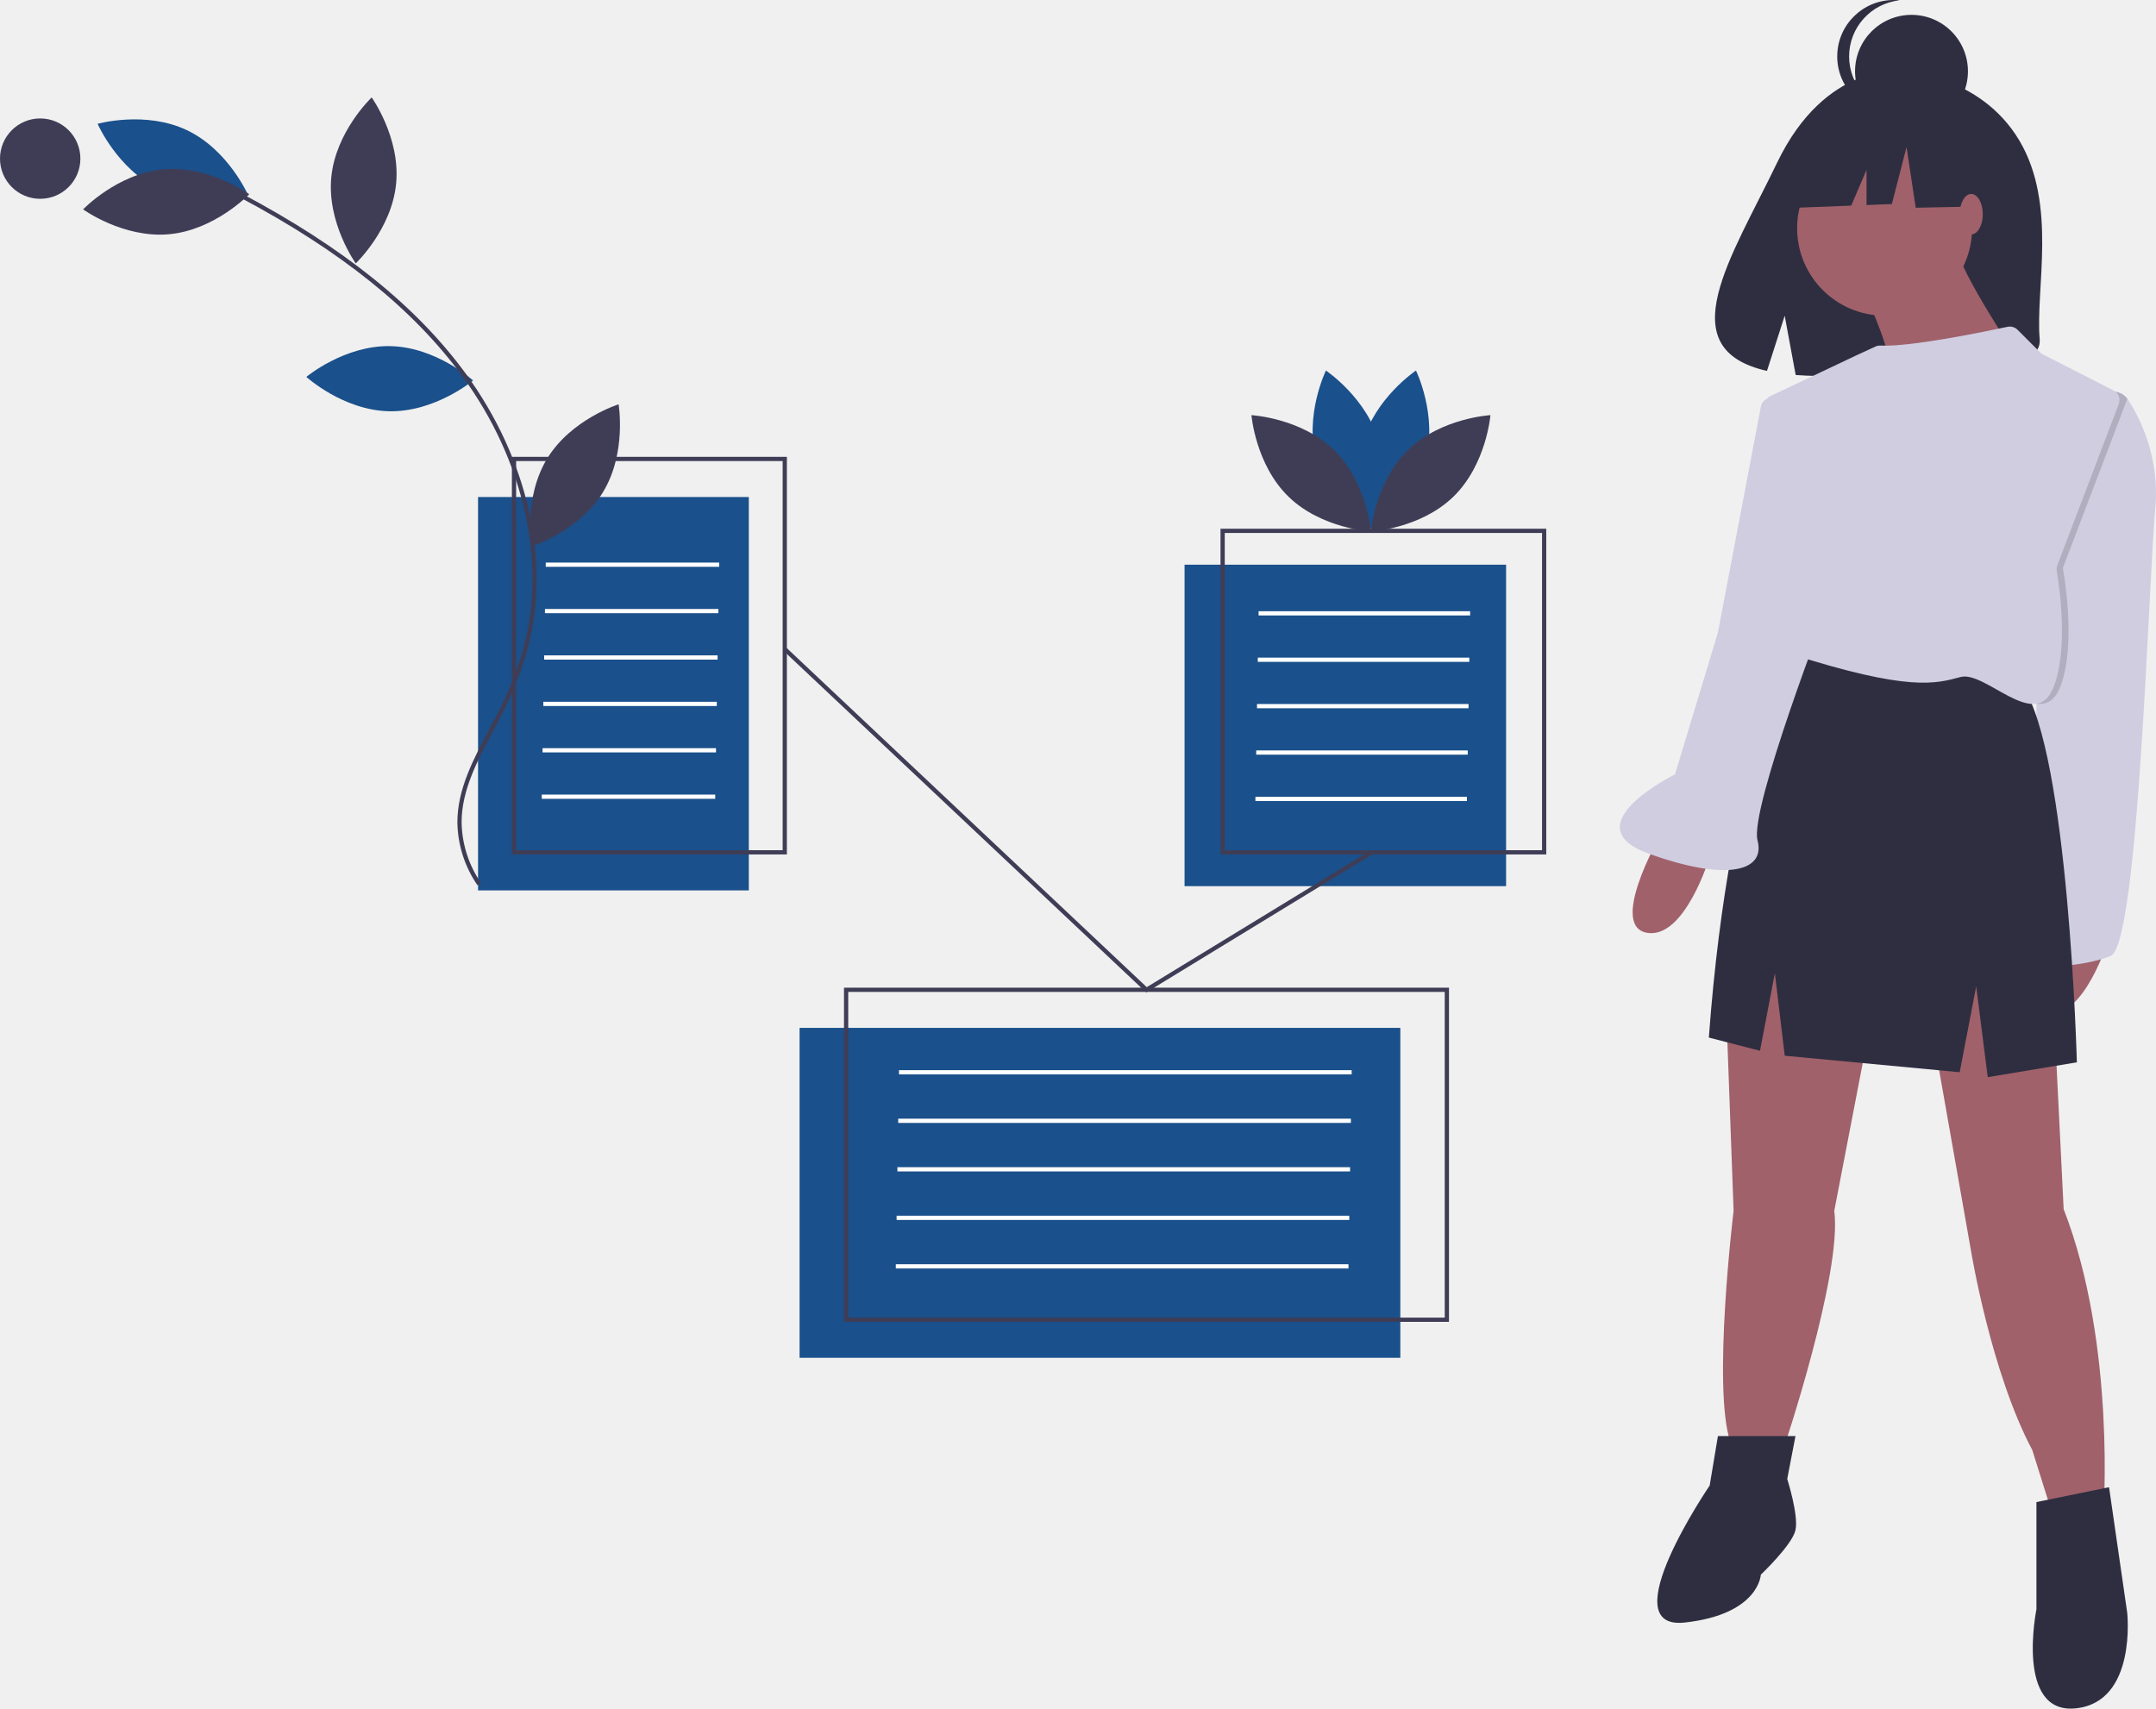
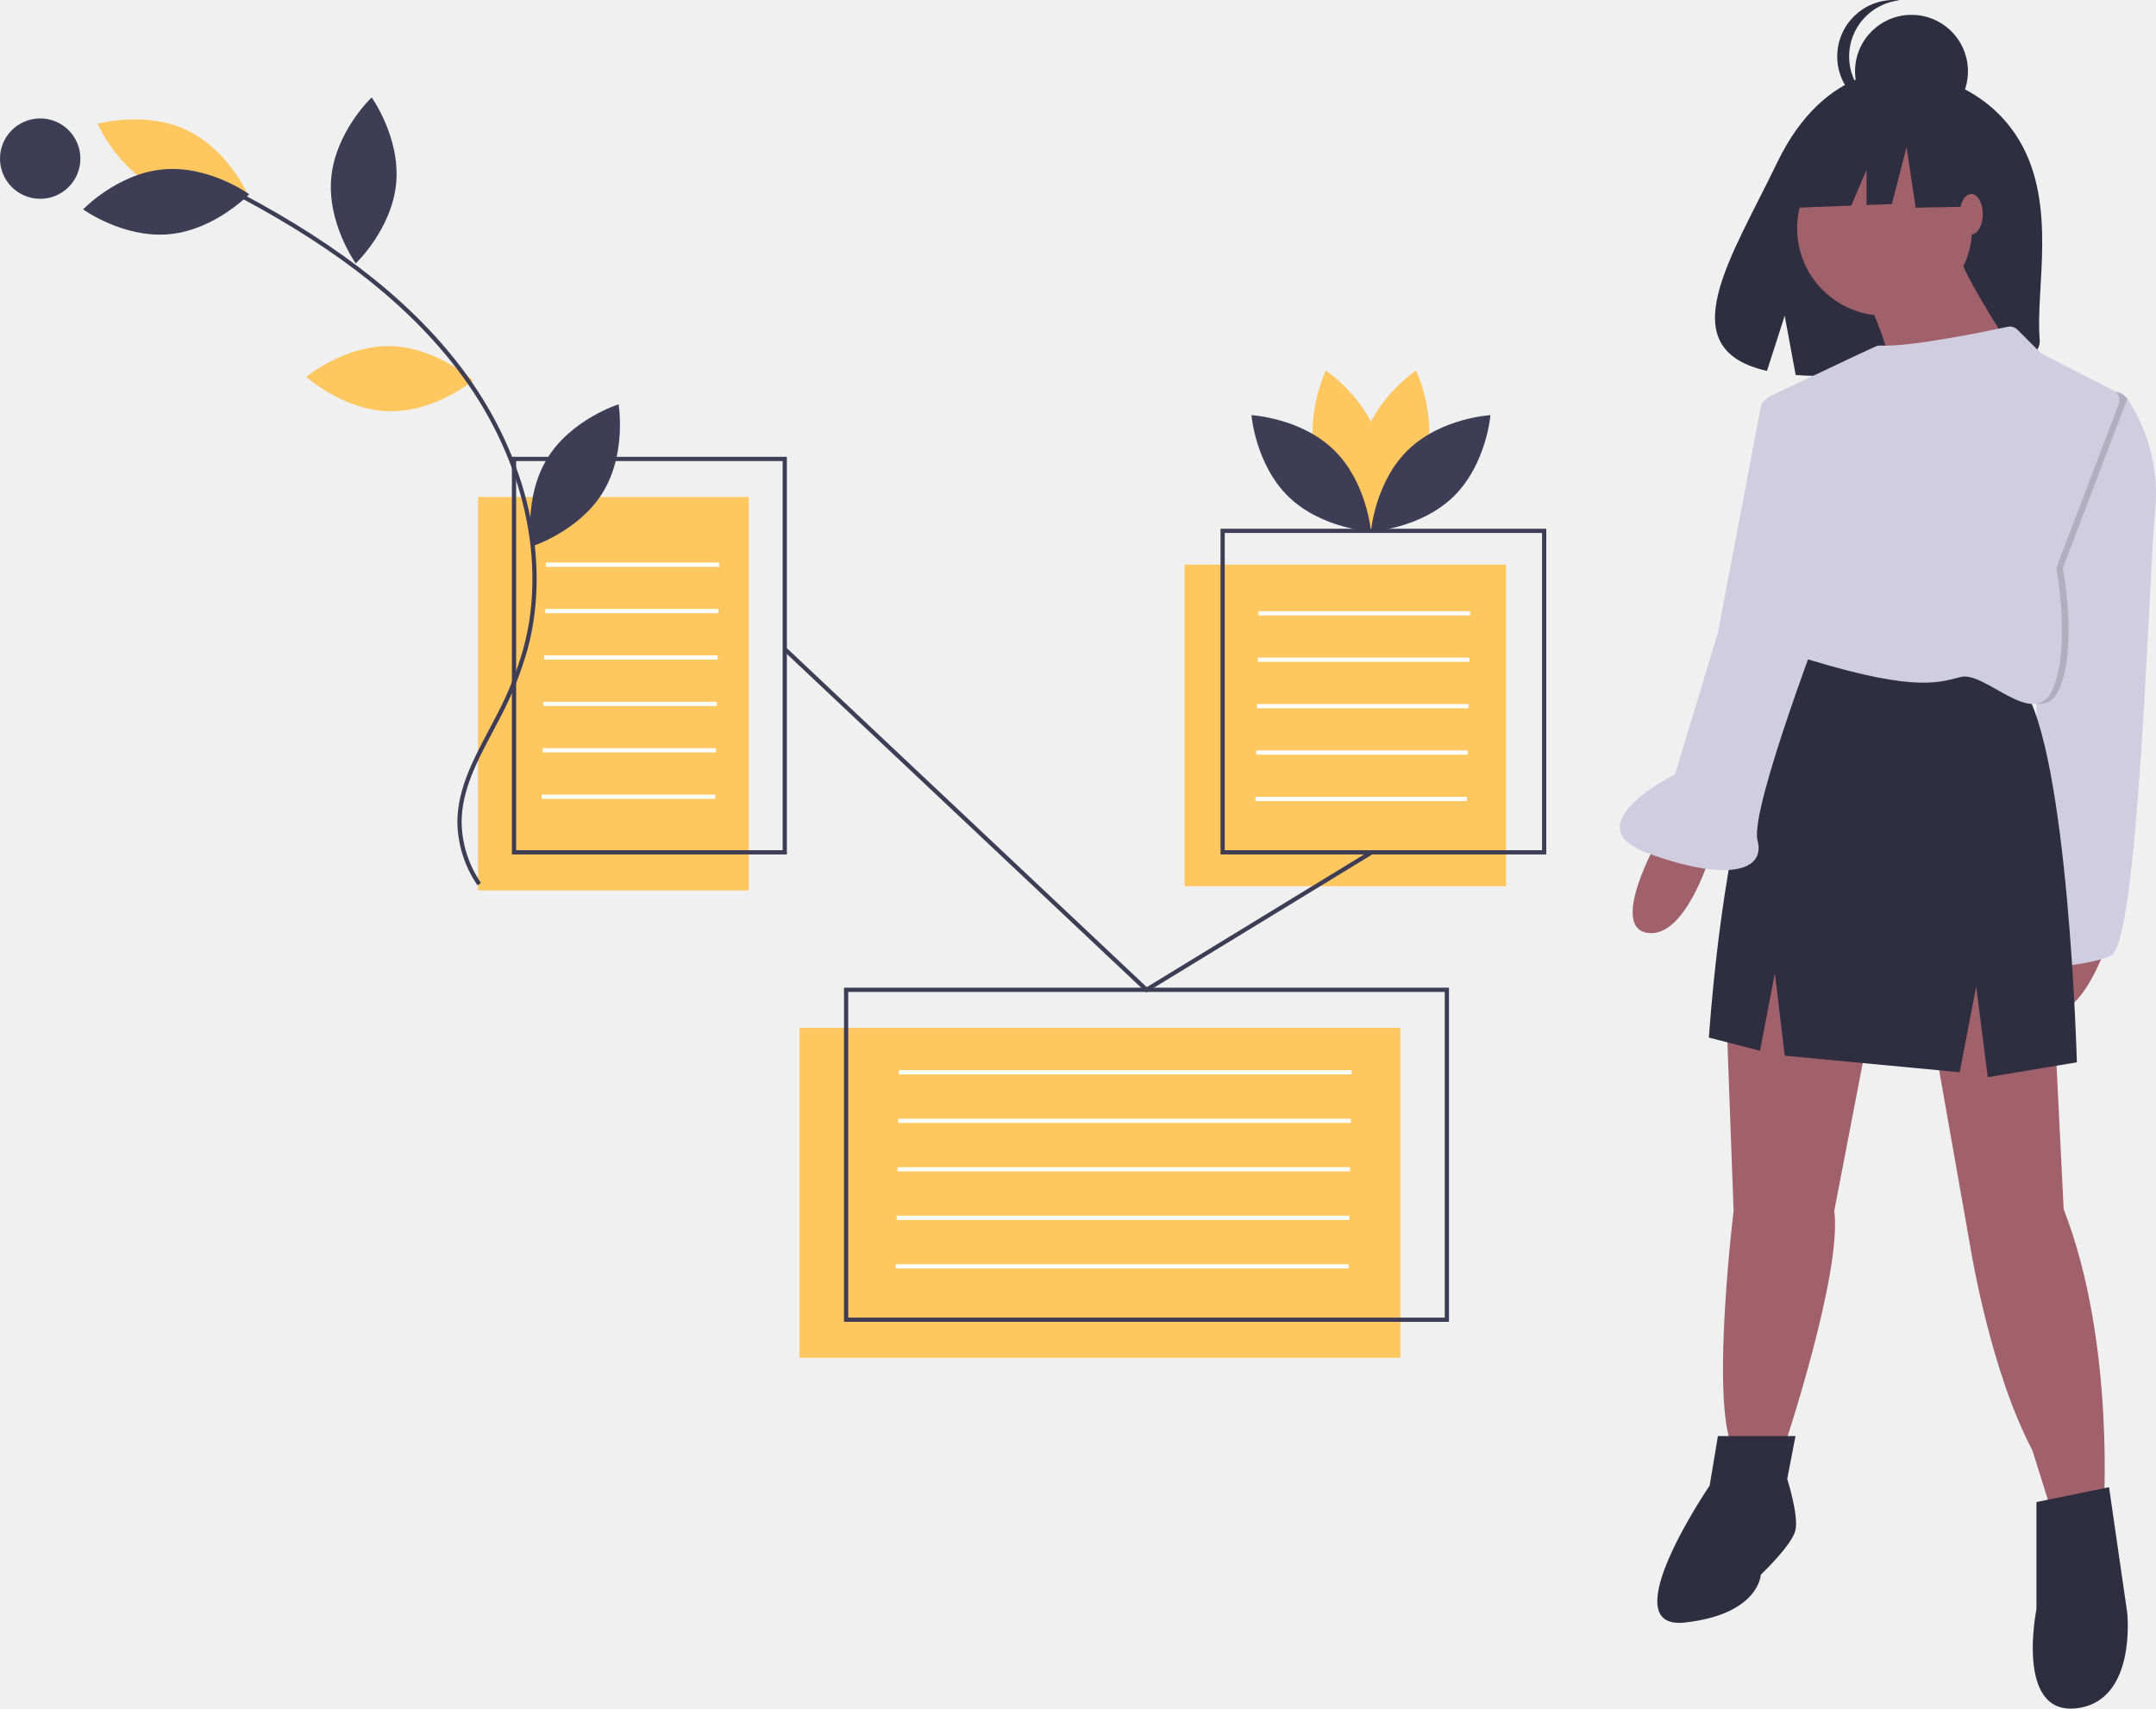
<svg xmlns="http://www.w3.org/2000/svg" id="eaf12ff7-9aea-44ad-af08-a969a429ad47" data-name="Layer 1" width="1019.246" height="807.88" viewBox="0 0 1019.246 807.88">
-   <rect x="560" y="267" width="152" height="152" fill="#1a508b" />
-   <rect x="378" y="486" width="284" height="156" fill="#1a508b" />
-   <rect x="226" y="235" width="128" height="186" fill="#1a508b" />
-   <path d="M764.35,263.337c-5.685,21.015-25.158,34.031-25.158,34.031s-10.255-21.057-4.57-42.073S759.78,221.264,759.78,221.264,770.035,242.322,764.35,263.337Z" transform="translate(-90.37698 -46.06012)" fill="#1a508b" />
-   <path d="M712.632,263.337c5.685,21.015,25.158,34.031,25.158,34.031s10.255-21.057,4.57-42.073-25.158-34.031-25.158-34.031S706.947,242.322,712.632,263.337Z" transform="translate(-90.37698 -46.06012)" fill="#1a508b" />
+   <rect x="560" y="267" width="152" height="152" fill="#ffc75f" />
+   <rect x="378" y="486" width="284" height="156" fill="#ffc75f" />
+   <rect x="226" y="235" width="128" height="186" fill="#ffc75f" />
+   <path d="M764.35,263.337c-5.685,21.015-25.158,34.031-25.158,34.031s-10.255-21.057-4.57-42.073S759.78,221.264,759.78,221.264,770.035,242.322,764.35,263.337Z" transform="translate(-90.37698 -46.06012)" fill="#ffc75f" />
+   <path d="M712.632,263.337c5.685,21.015,25.158,34.031,25.158,34.031s10.255-21.057,4.57-42.073-25.158-34.031-25.158-34.031S706.947,242.322,712.632,263.337Z" transform="translate(-90.37698 -46.06012)" fill="#ffc75f" />
  <path d="M720.986,258.821c15.6,15.186,17.505,38.53,17.505,38.53s-23.387-1.277-38.987-16.463-17.505-38.53-17.505-38.53S705.386,243.635,720.986,258.821Z" transform="translate(-90.37698 -46.06012)" fill="#3f3d56" />
  <path d="M755.996,258.821c-15.6,15.186-17.505,38.53-17.505,38.53s23.387-1.277,38.987-16.463,17.505-38.53,17.505-38.53S771.596,243.635,755.996,258.821Z" transform="translate(-90.37698 -46.06012)" fill="#3f3d56" />
-   <path d="M274.948,209.721c21.766.467,39.08,16.24,39.08,16.24s-17.975,15.016-39.741,14.549-39.08-16.24-39.08-16.24S253.183,209.254,274.948,209.721Z" transform="translate(-90.37698 -46.06012)" fill="#1a508b" />
-   <path d="M165.521,135.423c19.664,9.342,42.213,3.007,42.213,3.007s-9.334-21.482-28.998-30.824-42.213-3.007-42.213-3.007S145.857,126.081,165.521,135.423Z" transform="translate(-90.37698 -46.06012)" fill="#1a508b" />
+   <path d="M274.948,209.721c21.766.467,39.08,16.24,39.08,16.24s-17.975,15.016-39.741,14.549-39.08-16.24-39.08-16.24S253.183,209.254,274.948,209.721Z" transform="translate(-90.37698 -46.06012)" fill="#ffc75f" />
+   <path d="M165.521,135.423c19.664,9.342,42.213,3.007,42.213,3.007s-9.334-21.482-28.998-30.824-42.213-3.007-42.213-3.007S145.857,126.081,165.521,135.423Z" transform="translate(-90.37698 -46.06012)" fill="#ffc75f" />
  <path d="M167.52,126.139c21.68-1.981,40.657,11.747,40.657,11.747s-16.174,16.941-37.855,18.922-40.657-11.747-40.657-11.747S145.839,128.12,167.52,126.139Z" transform="translate(-90.37698 -46.06012)" fill="#3f3d56" />
  <path d="M246.994,129.893C244.916,151.564,258.559,170.602,258.559,170.602s17.013-16.098,19.091-37.77-11.565-40.709-11.565-40.709S249.072,108.221,246.994,129.893Z" transform="translate(-90.37698 -46.06012)" fill="#3f3d56" />
  <path d="M349.098,262.803c-11.372,18.565-7.459,41.658-7.459,41.658s22.349-7.007,33.721-25.572,7.459-41.658,7.459-41.658S360.47,244.238,349.098,262.803Z" transform="translate(-90.37698 -46.06012)" fill="#3f3d56" />
  <path d="M316.108,464.651l1.657-1.12a51.919,51.919,0,0,1-9.163-28.792c.046-15.058,7.442-28.985,14.595-42.454,1.328-2.5,2.651-4.992,3.924-7.482a163.335,163.335,0,0,0,12.704-31.893c11.095-41.23.171-89.874-29.219-130.122-23.315-31.929-58.072-59.849-106.254-85.355l-.936,1.768c47.908,25.361,82.441,53.089,105.574,84.768,29.037,39.764,39.842,87.772,28.903,128.423a161.394,161.394,0,0,1-12.553,31.502c-1.269,2.481-2.587,4.963-3.91,7.455-7.267,13.684-14.781,27.833-14.829,43.386A53.937,53.937,0,0,0,316.108,464.651Z" transform="translate(-90.37698 -46.06012)" fill="#3f3d56" />
  <circle cx="19" cy="75" r="19" fill="#3f3d56" />
  <path d="M462.377,450.06h-130v-188h130Zm-128-2h126v-184h-126Z" transform="translate(-90.37698 -46.06012)" fill="#3f3d56" />
  <rect x="258" y="266" width="82" height="2" fill="#fff" />
  <rect x="257.623" y="287.94" width="82" height="2" fill="#fff" />
  <rect x="257.246" y="309.88" width="82" height="2" fill="#fff" />
  <rect x="256.869" y="331.82" width="82" height="2" fill="#fff" />
  <rect x="256.492" y="353.76" width="82" height="2" fill="#fff" />
  <rect x="256.115" y="375.699" width="82" height="2" fill="#fff" />
  <rect x="425" y="506" width="214" height="2" fill="#fff" />
  <rect x="424.623" y="528.94" width="214" height="2" fill="#fff" />
  <rect x="424.246" y="551.88" width="214" height="2" fill="#fff" />
  <rect x="423.869" y="574.82" width="214" height="2" fill="#fff" />
  <rect x="423.492" y="597.76" width="214" height="2" fill="#fff" />
  <rect x="595" y="289" width="100" height="2" fill="#fff" />
  <rect x="594.623" y="310.94" width="100" height="2" fill="#fff" />
  <rect x="594.246" y="332.88" width="100" height="2" fill="#fff" />
  <rect x="593.869" y="354.82" width="100" height="2" fill="#fff" />
  <rect x="593.492" y="376.76" width="100" height="2" fill="#fff" />
  <path d="M775.377,671.06h-286v-158h286Zm-284-2h282v-154h-282Z" transform="translate(-90.37698 -46.06012)" fill="#3f3d56" />
  <polygon points="541.87 469.251 541.314 468.728 370.314 307.632 371.686 306.176 542.13 466.749 647.911 402.146 648.954 403.854 541.87 469.251" fill="#3f3d56" />
  <path d="M821.377,450.06h-154v-154h154Zm-152-2h150v-150h-150Z" transform="translate(-90.37698 -46.06012)" fill="#3f3d56" />
  <path d="M1045.079,112.596c-18.654-31.52-55.56-32.989-55.56-32.989s-35.963-4.599-59.032,43.406c-21.503,44.745-51.18,87.946-4.778,98.421l8.382-26.087,5.191,28.029a181.558,181.558,0,0,0,19.854.339c49.693-1.604,97.017.469,95.494-17.362C1052.602,182.649,1063.028,142.925,1045.079,112.596Z" transform="translate(-90.37698 -46.06012)" fill="#2f2e41" />
  <path d="M1063.241,480.865s-23.406,41.35-5.461,44.471,29.648-35.889,29.648-35.889Z" transform="translate(-90.37698 -46.06012)" fill="#a0616a" />
  <path d="M1109.272,286.595c-3.121,32.768-7.802,205.972-21.065,211.434s-35.109,5.461-35.109,5.461V350.572s5.461-106.887,24.966-119.37h11.282a8.41,8.41,0,0,1,6.749,3.386c.102.133.195.273.289.414C1101.455,242.756,1111.636,261.762,1109.272,286.595Z" transform="translate(-90.37698 -46.06012)" fill="#d0cde1" />
  <path d="M906.811,533.528l3.121,85.042s-10.143,83.481-1.56,109.228l24.966,3.901s28.087-83.481,24.186-113.129l16.384-85.042-41.35-52.273Z" transform="translate(-90.37698 -46.06012)" fill="#a0616a" />
  <path d="M1001.995,503.881l3.901,41.35,16.384,92.844s9.362,56.954,28.867,93.624l12.483,39.79,21.065-7.802s6.242-81.921-18.725-145.897l-3.901-78.8-26.527-44.471Z" transform="translate(-90.37698 -46.06012)" fill="#a0616a" />
  <path d="M1046.466,370.467,939.579,350.182S908.371,399.334,898.229,536.649l24.186,6.242,7.022-36.669,4.681,39.01,82.701,7.802,7.802-40.57,5.461,42.911,42.131-7.022S1068.312,401.675,1046.466,370.467Z" transform="translate(-90.37698 -46.06012)" fill="#2f2e41" />
  <path d="M939.189,725.067H902.52l-3.901,23.406s-46.812,68.657-11.703,64.756,35.889-22.626,35.889-22.626,14.824-14.044,16.384-21.065-3.901-24.186-3.901-24.186Z" transform="translate(-90.37698 -46.06012)" fill="#2f2e41" />
  <path d="M1087.427,749.253l-34.329,7.022v50.713s-10.143,49.933,18.725,46.812,24.186-45.251,24.186-45.251Z" transform="translate(-90.37698 -46.06012)" fill="#2f2e41" />
  <circle cx="890.943" cy="107.902" r="41.35" fill="#a0616a" />
  <path d="M973.518,188.29s12.483,27.307,9.362,31.988,62.416-3.121,62.416-3.121-29.648-44.471-29.648-53.834Z" transform="translate(-90.37698 -46.06012)" fill="#a0616a" />
  <path d="M874.433,442.635s-23.406,41.35-5.461,44.471S898.619,451.217,898.619,451.217Z" transform="translate(-90.37698 -46.06012)" fill="#a0616a" />
  <path d="M1065.581,314.683s7.022,36.669-1.56,56.954c-2.559,6.047-6.437,7.724-10.923,7.178V350.572s5.461-106.887,24.966-119.37h11.282a8.41,8.41,0,0,1,6.749,3.386Z" transform="translate(-90.37698 -46.06012)" opacity="0.15" />
  <path d="M1039.44,200.587c-10.208,2.187-46.199,9.627-59.99,8.867a5.193,5.193,0,0,0-2.469.464l-8.924,4.119L927.28,233.352a5.162,5.162,0,0,0-2.838,5.747l14.674,68.479a5.153,5.153,0,0,1-2.706,5.682c-11.924,6.022-47.113,26.802.439,41.992,56.174,17.945,68.657,14.044,80.36,10.923s35.109,25.747,43.691,5.461c7.6-17.963,2.964-48.773,1.803-55.592a5.139,5.139,0,0,1,.266-2.697l29.05-76.256a5.162,5.162,0,0,0-2.478-6.436l-33.375-17.028a5.163,5.163,0,0,1-1.304-.948l-10.694-10.694A5.157,5.157,0,0,0,1039.44,200.587Z" transform="translate(-90.37698 -46.06012)" fill="#d0cde1" />
  <path d="M933.728,234.322h-6.23a4.726,4.726,0,0,0-4.643,3.843L902.52,345.11l-20.285,67.097s-49.152,24.186-12.483,37.45,55.394,8.582,51.493-6.242,33.549-111.568,33.549-111.568Z" transform="translate(-90.37698 -46.06012)" fill="#d0cde1" />
  <circle cx="903.658" cy="33.707" r="26.685" fill="#2f2e41" />
  <path d="M964.542,72.745a26.686,26.686,0,0,1,23.876-26.535,26.955,26.955,0,0,0-2.809-.15,26.685,26.685,0,1,0,0,53.37,26.955,26.955,0,0,0,2.809-.15A26.686,26.686,0,0,1,964.542,72.745Z" transform="translate(-90.37698 -46.06012)" fill="#2f2e41" />
  <polygon points="946.454 63.498 909.993 44.399 859.642 52.212 849.225 98.223 875.157 97.225 882.401 80.322 882.401 96.947 894.367 96.486 901.312 69.575 905.653 98.223 948.191 97.355 946.454 63.498" fill="#2f2e41" />
  <ellipse cx="931.903" cy="101.27" rx="5.461" ry="9.557" fill="#a0616a" />
</svg>
